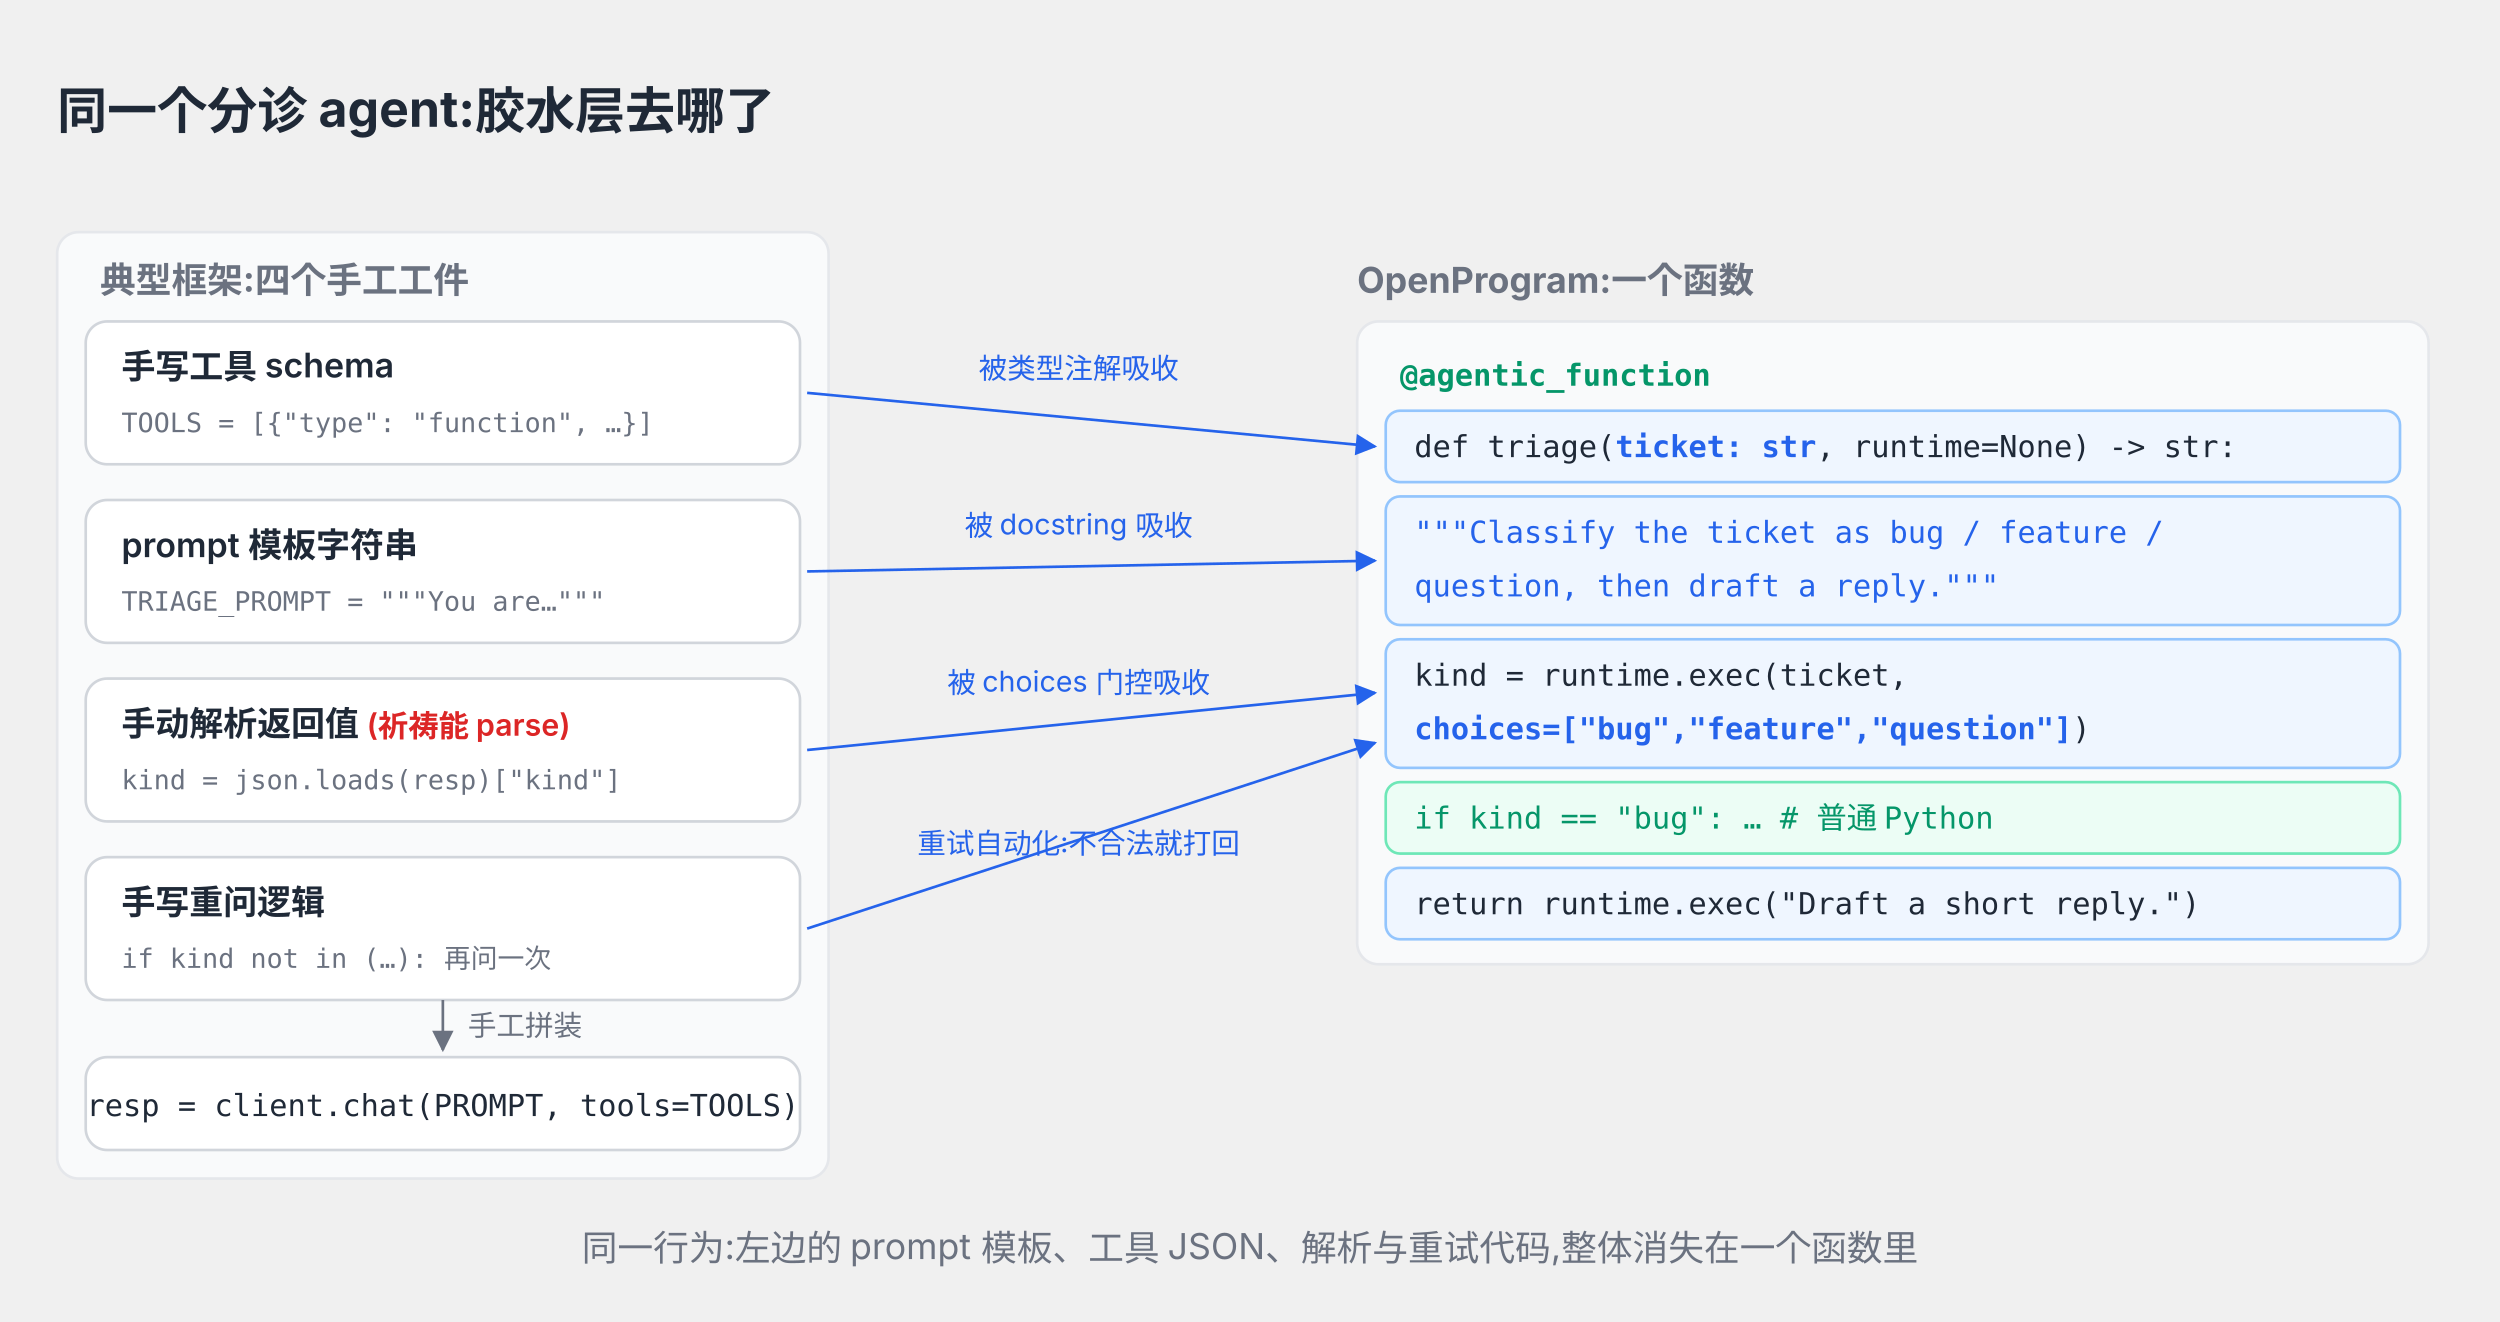
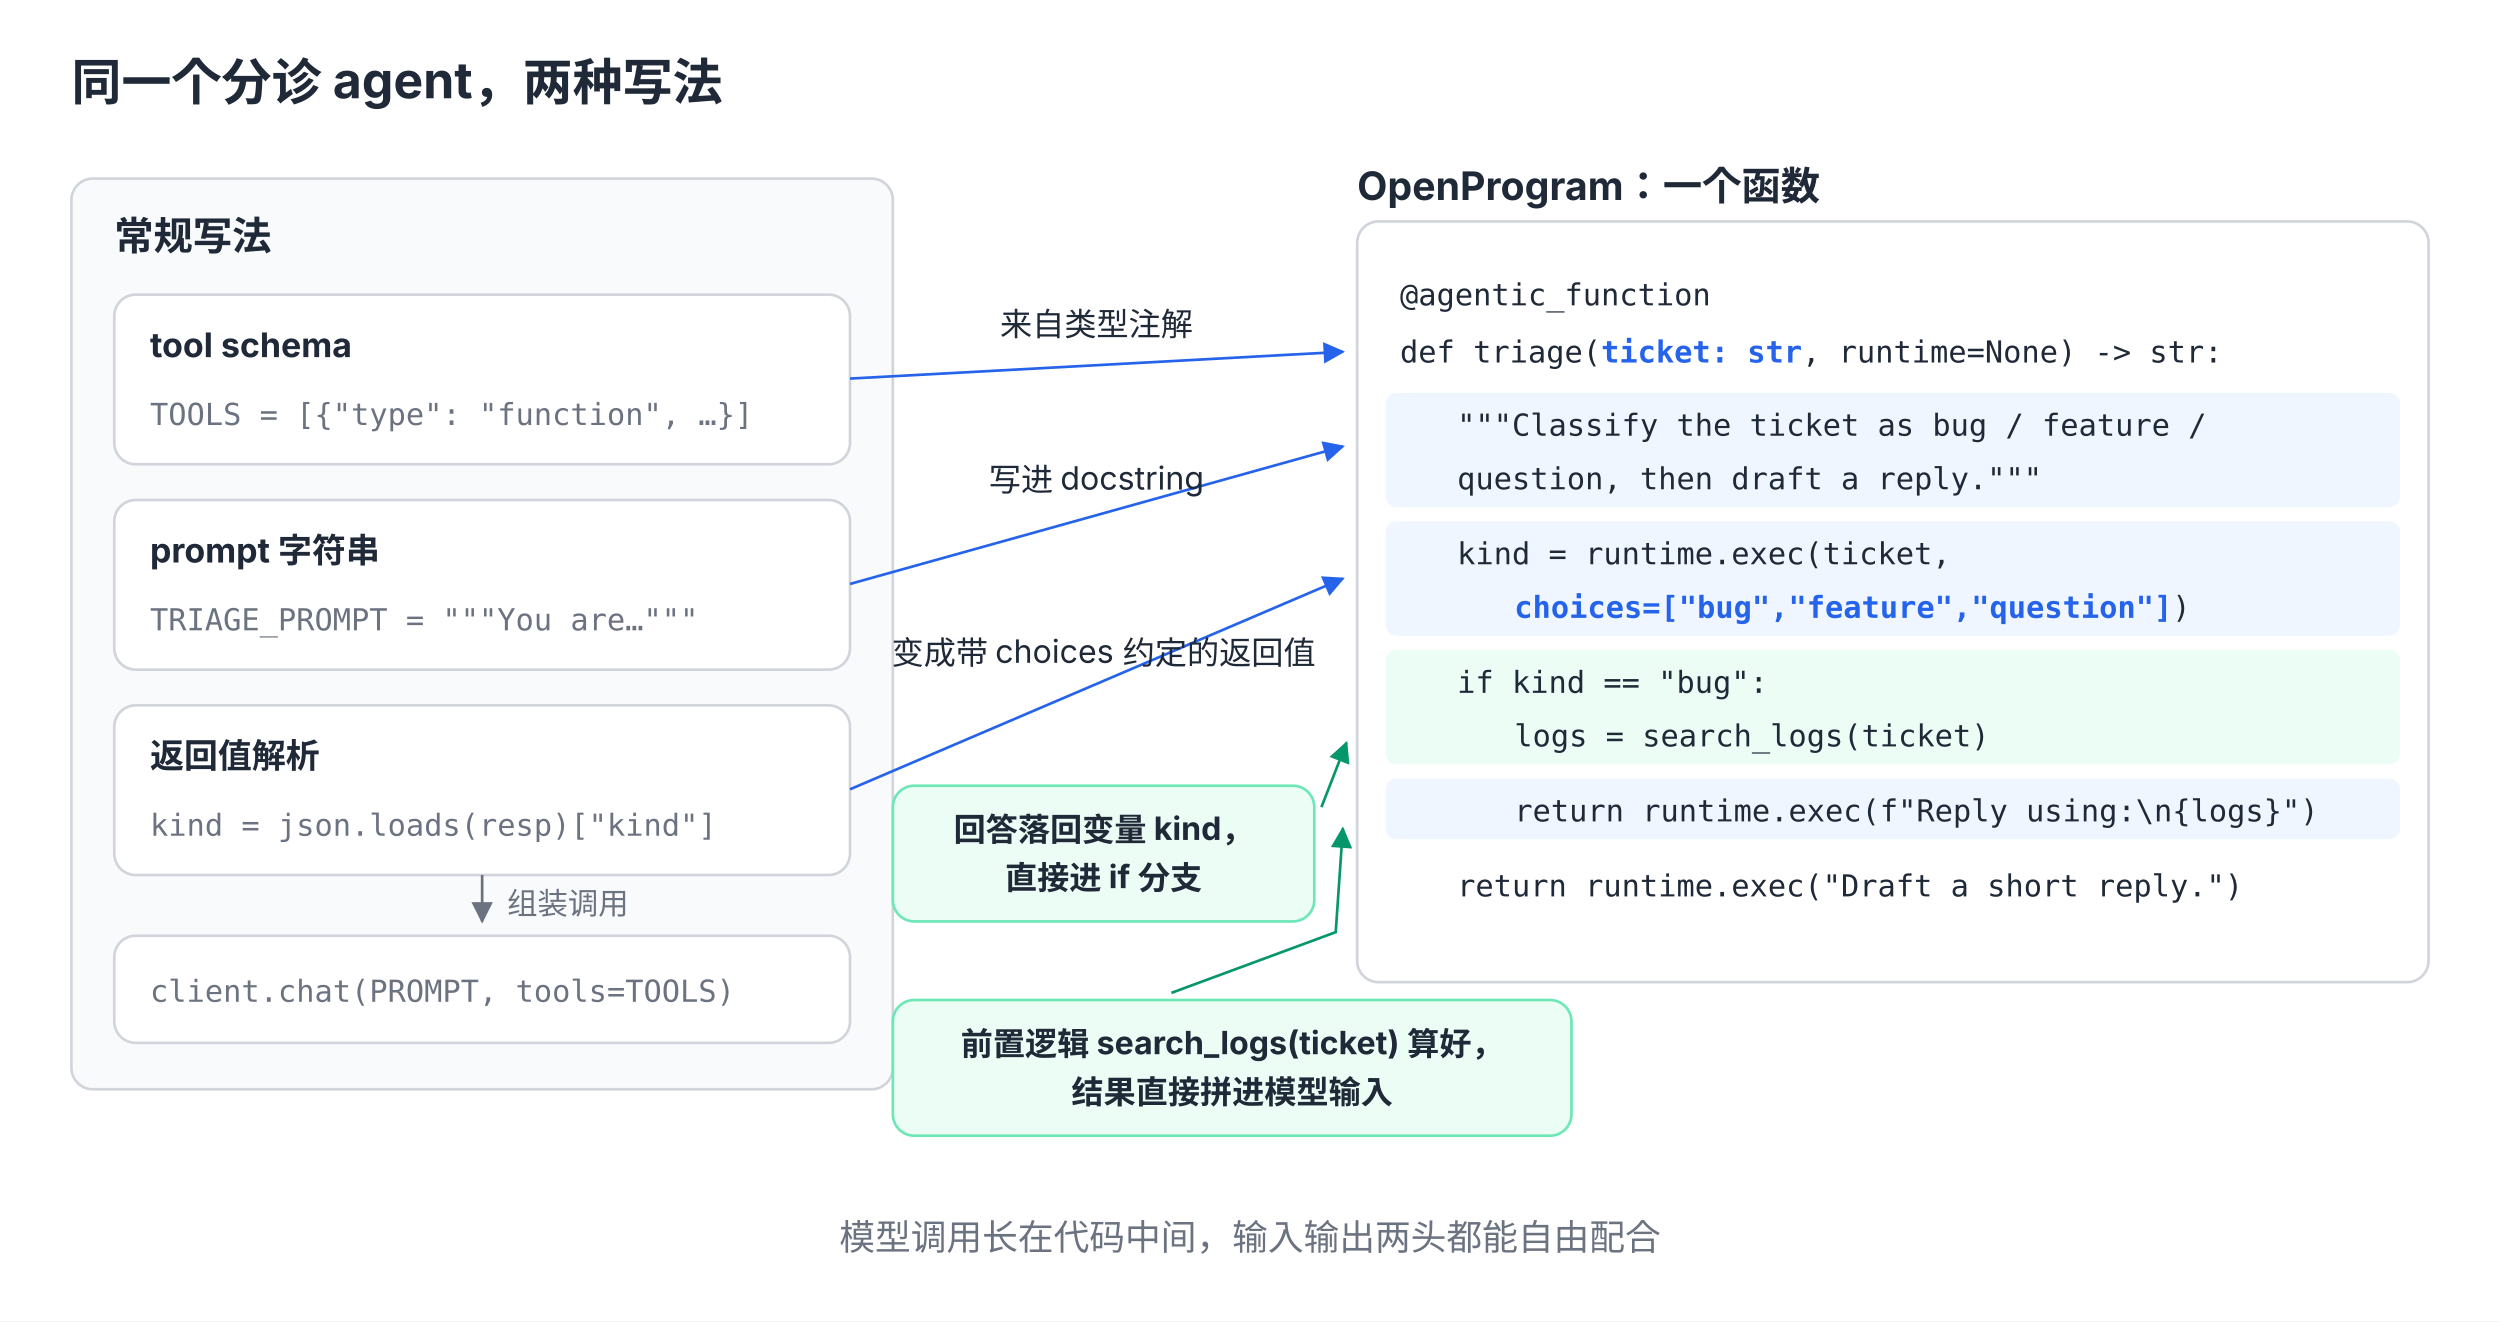
- <svg xmlns="http://www.w3.org/2000/svg" viewBox="0 0 1400 740" role="img" aria-label="同一个分诊 agent 的两种写法对比:典型框架的四个胶水工件分别被 OpenProgram 函数中的类型注解、docstring 与 choices 门控吸收">
+ <svg xmlns="http://www.w3.org/2000/svg" viewBox="0 0 1400 740" role="img" aria-label="同一个分诊 agent,两种写法:常规写法的 prompt、schema、解析在函数写法里各有位置,输入输出与代码自由配合">
  <defs>
-     <marker id="arrBlue" viewBox="0 0 10 10" refX="9" refY="5" markerWidth="8" markerHeight="8" orient="auto-start-reverse">
+     <marker id="arrow" viewBox="0 0 10 10" refX="9" refY="5" markerWidth="8" markerHeight="8" orient="auto-start-reverse">
      <path d="M0,0 L10,5 L0,10 z" fill="#2563eb" />
    </marker>
-     <marker id="arrGray" viewBox="0 0 10 10" refX="9" refY="5" markerWidth="8" markerHeight="8" orient="auto-start-reverse">
+     <marker id="arrowg" viewBox="0 0 10 10" refX="9" refY="5" markerWidth="8" markerHeight="8" orient="auto-start-reverse">
+       <path d="M0,0 L10,5 L0,10 z" fill="#059669" />
+     </marker>
+     <marker id="arrowgray" viewBox="0 0 10 10" refX="9" refY="5" markerWidth="8" markerHeight="8" orient="auto-start-reverse">
      <path d="M0,0 L10,5 L0,10 z" fill="#6b7280" />
    </marker>
  </defs>
-   <text x="32" y="72" font-family="-apple-system, PingFang SC, sans-serif" font-size="28" font-weight="700" fill="#1f2937">同一个分诊 agent:胶水层去哪了</text>
-   <rect x="32" y="130" width="432" height="530" rx="12" fill="#f9fafb" stroke="#e5e7eb" stroke-width="1.5" />
-   <text x="56" y="164" font-family="-apple-system, PingFang SC, sans-serif" font-size="20" font-weight="700" fill="#6b7280">典型框架:四个手工工件</text>
-   <rect x="48" y="180" width="400" height="80" rx="12" fill="#ffffff" stroke="#d1d5db" stroke-width="1.5" />
-   <text x="68" y="212" font-family="-apple-system, PingFang SC, sans-serif" font-size="19" font-weight="600" fill="#1f2937">手写工具 schema</text>
-   <text x="68" y="242" font-family="Menlo, monospace" font-size="15" fill="#6b7280">TOOLS = [{"type": "function", …}]</text>
-   <rect x="48" y="280" width="400" height="80" rx="12" fill="#ffffff" stroke="#d1d5db" stroke-width="1.5" />
-   <text x="68" y="312" font-family="-apple-system, PingFang SC, sans-serif" font-size="19" font-weight="600" fill="#1f2937">prompt 模板字符串</text>
-   <text x="68" y="342" font-family="Menlo, monospace" font-size="15" fill="#6b7280">TRIAGE_PROMPT = """You are…"""</text>
-   <rect x="48" y="380" width="400" height="80" rx="12" fill="#ffffff" stroke="#d1d5db" stroke-width="1.5" />
-   <text x="68" y="412" font-family="-apple-system, PingFang SC, sans-serif" font-size="19" font-weight="600" fill="#1f2937">手动解析返回值 <tspan fill="#dc2626" font-size="17">(祈祷能 parse)</tspan>
-   </text>
-   <text x="68" y="442" font-family="Menlo, monospace" font-size="15" fill="#6b7280">kind = json.loads(resp)["kind"]</text>
-   <rect x="48" y="480" width="400" height="80" rx="12" fill="#ffffff" stroke="#d1d5db" stroke-width="1.5" />
-   <text x="68" y="512" font-family="-apple-system, PingFang SC, sans-serif" font-size="19" font-weight="600" fill="#1f2937">手写重问逻辑</text>
-   <text x="68" y="542" font-family="Menlo, monospace" font-size="15" fill="#6b7280">if kind not in (…): 再问一次</text>
-   <line x1="248" y1="560" x2="248" y2="588" stroke="#6b7280" stroke-width="1.5" marker-end="url(#arrGray)" />
-   <text x="262" y="580" font-family="-apple-system, PingFang SC, sans-serif" font-size="16" fill="#6b7280">手工拼装</text>
-   <rect x="48" y="592" width="400" height="52" rx="12" fill="#ffffff" stroke="#d1d5db" stroke-width="1.5" />
-   <text x="248" y="625" text-anchor="middle" font-family="Menlo, monospace" font-size="17" fill="#1f2937">resp = client.chat(PROMPT, tools=TOOLS)</text>
-   <text x="760" y="164" font-family="-apple-system, PingFang SC, sans-serif" font-size="20" font-weight="700" fill="#6b7280">OpenProgram:一个函数</text>
-   <rect x="760" y="180" width="600" height="360" rx="12" fill="#f9fafb" stroke="#e5e7eb" stroke-width="1.5" />
-   <text x="784" y="216" font-family="Menlo, monospace" font-size="17" font-weight="700" fill="#059669">@agentic_function</text>
-   <rect x="776" y="230" width="568" height="40" rx="8" fill="#eff6ff" stroke="#93c5fd" stroke-width="1.5" />
-   <text x="792" y="256" font-family="Menlo, monospace" font-size="17" fill="#1f2937">def triage(<tspan font-weight="700" fill="#2563eb">ticket: str</tspan>, runtime=None) -&gt; str:</text>
-   <rect x="776" y="278" width="568" height="72" rx="8" fill="#eff6ff" stroke="#93c5fd" stroke-width="1.5" />
-   <text x="792" y="304" font-family="Menlo, monospace" font-size="17" fill="#2563eb">"""Classify the ticket as bug / feature /</text>
-   <text x="792" y="334" font-family="Menlo, monospace" font-size="17" fill="#2563eb">question, then draft a reply."""</text>
-   <rect x="776" y="358" width="568" height="72" rx="8" fill="#eff6ff" stroke="#93c5fd" stroke-width="1.5" />
-   <text x="792" y="384" font-family="Menlo, monospace" font-size="17" fill="#1f2937">kind = runtime.exec(ticket,</text>
-   <text x="792" y="414" font-family="Menlo, monospace" font-size="17" fill="#1f2937">
-     <tspan font-weight="700" fill="#2563eb">choices=["bug","feature","question"]</tspan>)</text>
-   <rect x="776" y="438" width="568" height="40" rx="8" fill="#ecfdf5" stroke="#6ee7b7" stroke-width="1.5" />
-   <text x="792" y="464" font-family="Menlo, monospace" font-size="17" fill="#059669">if kind == "bug": …   # 普通 Python</text>
-   <rect x="776" y="486" width="568" height="40" rx="8" fill="#eff6ff" stroke="#93c5fd" stroke-width="1.5" />
-   <text x="792" y="512" font-family="Menlo, monospace" font-size="17" fill="#1f2937">return runtime.exec("Draft a short reply.")</text>
-   <line x1="452" y1="220" x2="770" y2="250" stroke="#2563eb" stroke-width="1.5" marker-end="url(#arrBlue)" />
-   <text x="604" y="212" text-anchor="middle" font-family="-apple-system, PingFang SC, sans-serif" font-size="16" fill="#2563eb">被类型注解吸收</text>
-   <line x1="452" y1="320" x2="770" y2="314" stroke="#2563eb" stroke-width="1.5" marker-end="url(#arrBlue)" />
-   <text x="604" y="300" text-anchor="middle" font-family="-apple-system, PingFang SC, sans-serif" font-size="16" fill="#2563eb">被 docstring 吸收</text>
-   <line x1="452" y1="420" x2="770" y2="388" stroke="#2563eb" stroke-width="1.5" marker-end="url(#arrBlue)" />
-   <text x="604" y="388" text-anchor="middle" font-family="-apple-system, PingFang SC, sans-serif" font-size="16" fill="#2563eb">被 choices 门控吸收</text>
-   <line x1="452" y1="520" x2="770" y2="416" stroke="#2563eb" stroke-width="1.5" marker-end="url(#arrBlue)" />
-   <text x="604" y="478" text-anchor="middle" font-family="-apple-system, PingFang SC, sans-serif" font-size="16" fill="#2563eb">重试自动化:不合法就打回</text>
-   <text x="700" y="706" text-anchor="middle" font-family="-apple-system, PingFang SC, sans-serif" font-size="20" fill="#6b7280">同一行为:左边的 prompt 模板、工具 JSON、解析与重试代码,整体消失在一个函数里</text>
+   <style>
+     .t   { font-family: -apple-system, "PingFang SC", sans-serif; fill: #1f2937; }
+     .mut { font-family: -apple-system, "PingFang SC", sans-serif; fill: #6b7280; }
+     .c   { font-family: Menlo, monospace; font-size: 17px; fill: #1f2937; }
+     .cm  { font-family: Menlo, monospace; font-size: 17px; fill: #6b7280; }
+   </style>
+   <rect width="1400" height="740" fill="#ffffff" />
+   <text x="40" y="56" class="t" font-size="28" font-weight="700">同一个分诊 agent，两种写法</text>
+   <rect x="40" y="100" width="460" height="510" rx="12" fill="#f9fafb" stroke="#d1d5db" stroke-width="1.5" />
+   <text x="64" y="140" class="t" font-size="22" font-weight="700">常规写法</text>
+   <rect x="64" y="165" width="412" height="95" rx="12" fill="#ffffff" stroke="#d1d5db" stroke-width="1.5" />
+   <text x="84" y="200" class="t" font-size="19" font-weight="700">tool schema</text>
+   <text x="84" y="238" class="cm">TOOLS = [{"type": "function", …}]</text>
+   <rect x="64" y="280" width="412" height="95" rx="12" fill="#ffffff" stroke="#d1d5db" stroke-width="1.5" />
+   <text x="84" y="315" class="t" font-size="19" font-weight="700">prompt 字符串</text>
+   <text x="84" y="353" class="cm">TRIAGE_PROMPT = """You are…"""</text>
+   <rect x="64" y="395" width="412" height="95" rx="12" fill="#ffffff" stroke="#d1d5db" stroke-width="1.5" />
+   <text x="84" y="430" class="t" font-size="19" font-weight="700">返回值解析</text>
+   <text x="84" y="468" class="cm">kind = json.loads(resp)["kind"]</text>
+   <line x1="270" y1="490" x2="270" y2="516" stroke="#6b7280" stroke-width="1.5" marker-end="url(#arrowgray)" />
+   <text x="284" y="512" class="mut" font-size="17">组装调用</text>
+   <rect x="64" y="524" width="412" height="60" rx="12" fill="#ffffff" stroke="#d1d5db" stroke-width="1.5" />
+   <text x="84" y="561" class="cm">client.chat(PROMPT, tools=TOOLS)</text>
+   <text x="760" y="112" class="t" font-size="22" font-weight="700">OpenProgram：一个函数</text>
+   <rect x="760" y="124" width="600" height="426" rx="12" fill="#ffffff" stroke="#d1d5db" stroke-width="1.5" />
+   <text x="784" y="171" class="c" fill="#7c3aed">@agentic_function</text>
+   <text x="784" y="203" class="c">def triage(<tspan fill="#2563eb" font-weight="700">ticket: str</tspan>, runtime=None) -&gt; str:</text>
+   <rect x="776" y="220" width="568" height="64" rx="6" fill="#eff6ff" />
+   <text x="816" y="244" class="c" fill="#2563eb">"""Classify the ticket as bug / feature /</text>
+   <text x="816" y="274" class="c" fill="#2563eb">question, then draft a reply."""</text>
+   <rect x="776" y="292" width="568" height="64" rx="6" fill="#eff6ff" />
+   <text x="816" y="316" class="c">kind = runtime.exec(ticket,</text>
+   <text x="848" y="346" class="c">
+     <tspan fill="#2563eb" font-weight="700">choices=["bug","feature","question"]</tspan>)</text>
+   <rect x="776" y="364" width="568" height="64" rx="6" fill="#ecfdf5" />
+   <text x="816" y="388" class="c" fill="#059669">if kind == "bug":</text>
+   <text x="848" y="418" class="c" fill="#059669">logs = search_logs(ticket)</text>
+   <rect x="776" y="436" width="568" height="34" rx="6" fill="#eff6ff" />
+   <text x="848" y="460" class="c">return runtime.exec(f"Reply using:\n{logs}")</text>
+   <text x="816" y="502" class="c">return runtime.exec("Draft a short reply.")</text>
+   <line x1="476" y1="212" x2="752" y2="197" stroke="#2563eb" stroke-width="1.5" marker-end="url(#arrow)" />
+   <text x="614" y="188" class="t" font-size="18" fill="#2563eb" text-anchor="middle">来自类型注解</text>
+   <line x1="476" y1="327" x2="752" y2="250" stroke="#2563eb" stroke-width="1.5" marker-end="url(#arrow)" />
+   <text x="614" y="275" class="t" font-size="18" fill="#2563eb" text-anchor="middle">写进 docstring</text>
+   <line x1="476" y1="442" x2="752" y2="324" stroke="#2563eb" stroke-width="1.5" marker-end="url(#arrow)" />
+   <text x="618" y="372" class="t" font-size="18" fill="#2563eb" text-anchor="middle">变成带 choices 约定的返回值</text>
+   <rect x="500" y="440" width="236" height="76" rx="12" fill="#ecfdf5" stroke="#6ee7b7" stroke-width="1.5" />
+   <text x="618" y="471" class="t" font-size="18" font-weight="700" fill="#059669" text-anchor="middle">回答落回变量 kind，</text>
+   <text x="618" y="498" class="t" font-size="18" font-weight="700" fill="#059669" text-anchor="middle">直接进 if 分支</text>
+   <line x1="740" y1="452" x2="754" y2="416" stroke="#059669" stroke-width="1.5" marker-end="url(#arrowg)" />
+   <rect x="500" y="560" width="380" height="76" rx="12" fill="#ecfdf5" stroke="#6ee7b7" stroke-width="1.5" />
+   <text x="690" y="591" class="t" font-size="18" font-weight="700" fill="#059669" text-anchor="middle">前置逻辑 search_logs(ticket) 算好，</text>
+   <text x="690" y="618" class="t" font-size="18" font-weight="700" fill="#059669" text-anchor="middle">结果直接拼进模型输入</text>
+   <polyline points="656,556 748,522 752,464" fill="none" stroke="#059669" stroke-width="1.5" marker-end="url(#arrowg)" />
+   <text x="700" y="700" class="mut" font-size="20" text-anchor="middle">模型调用长在代码中间，输入输出两头都能自由配合</text>
</svg>
